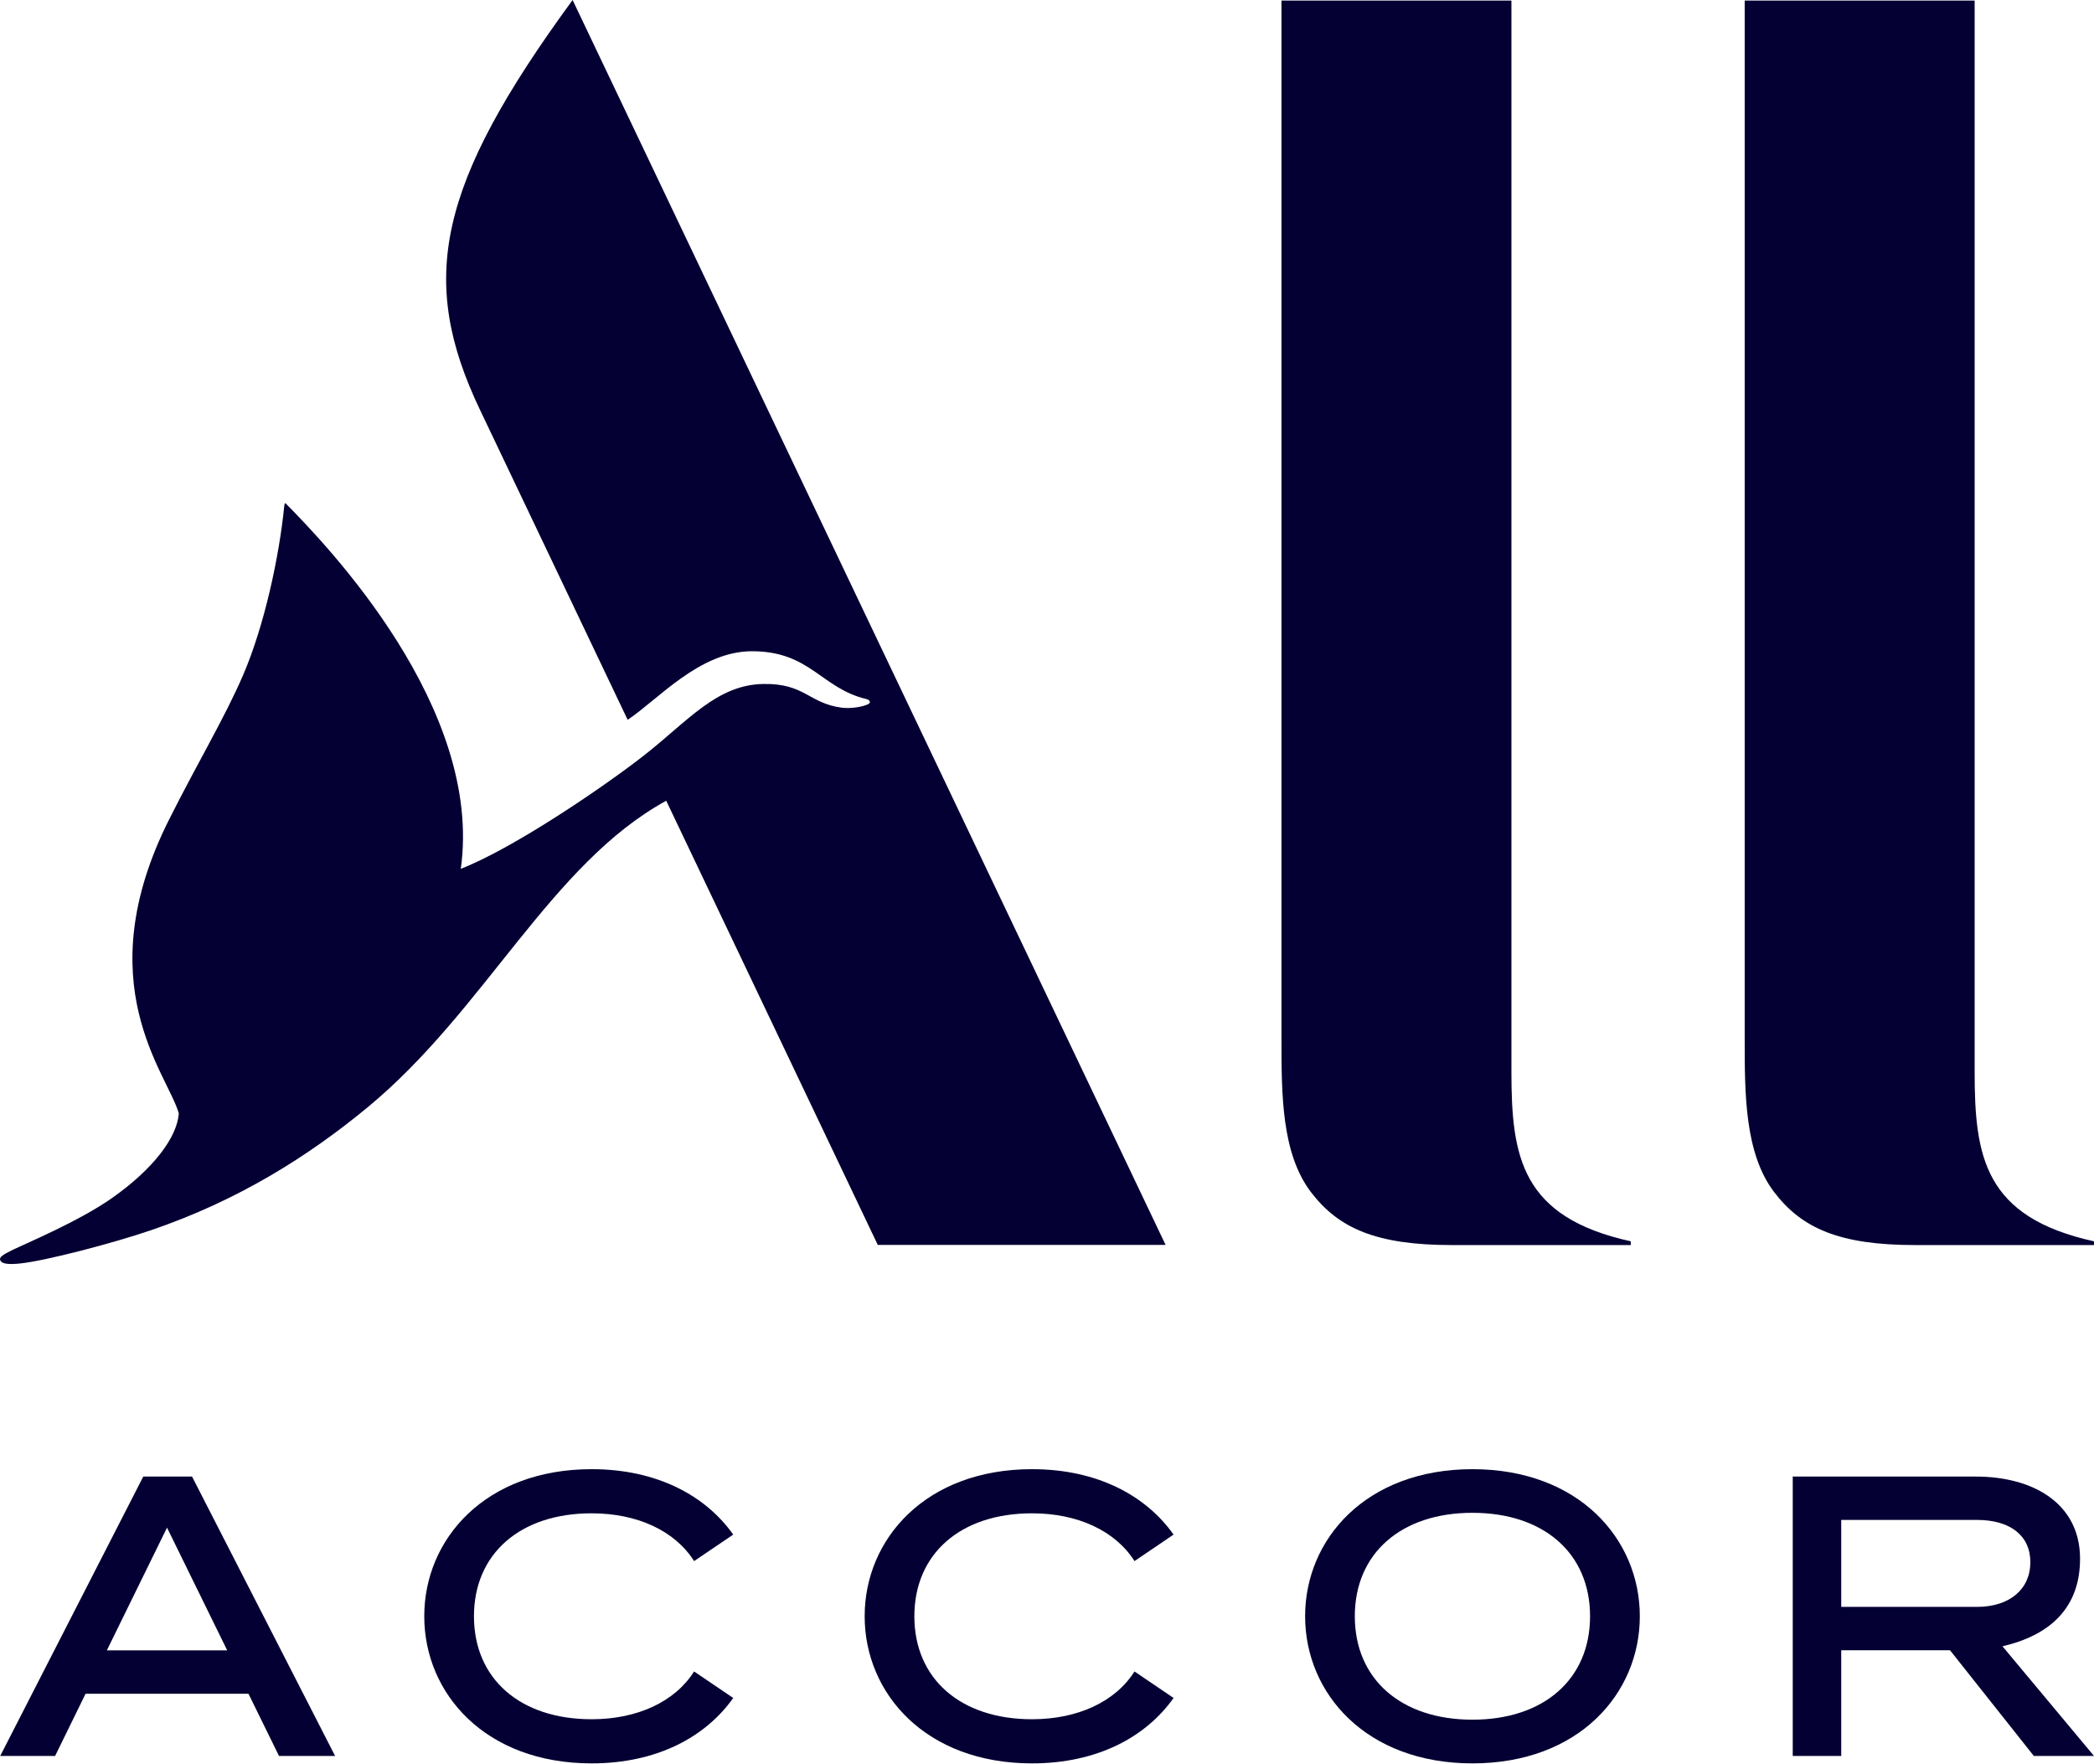
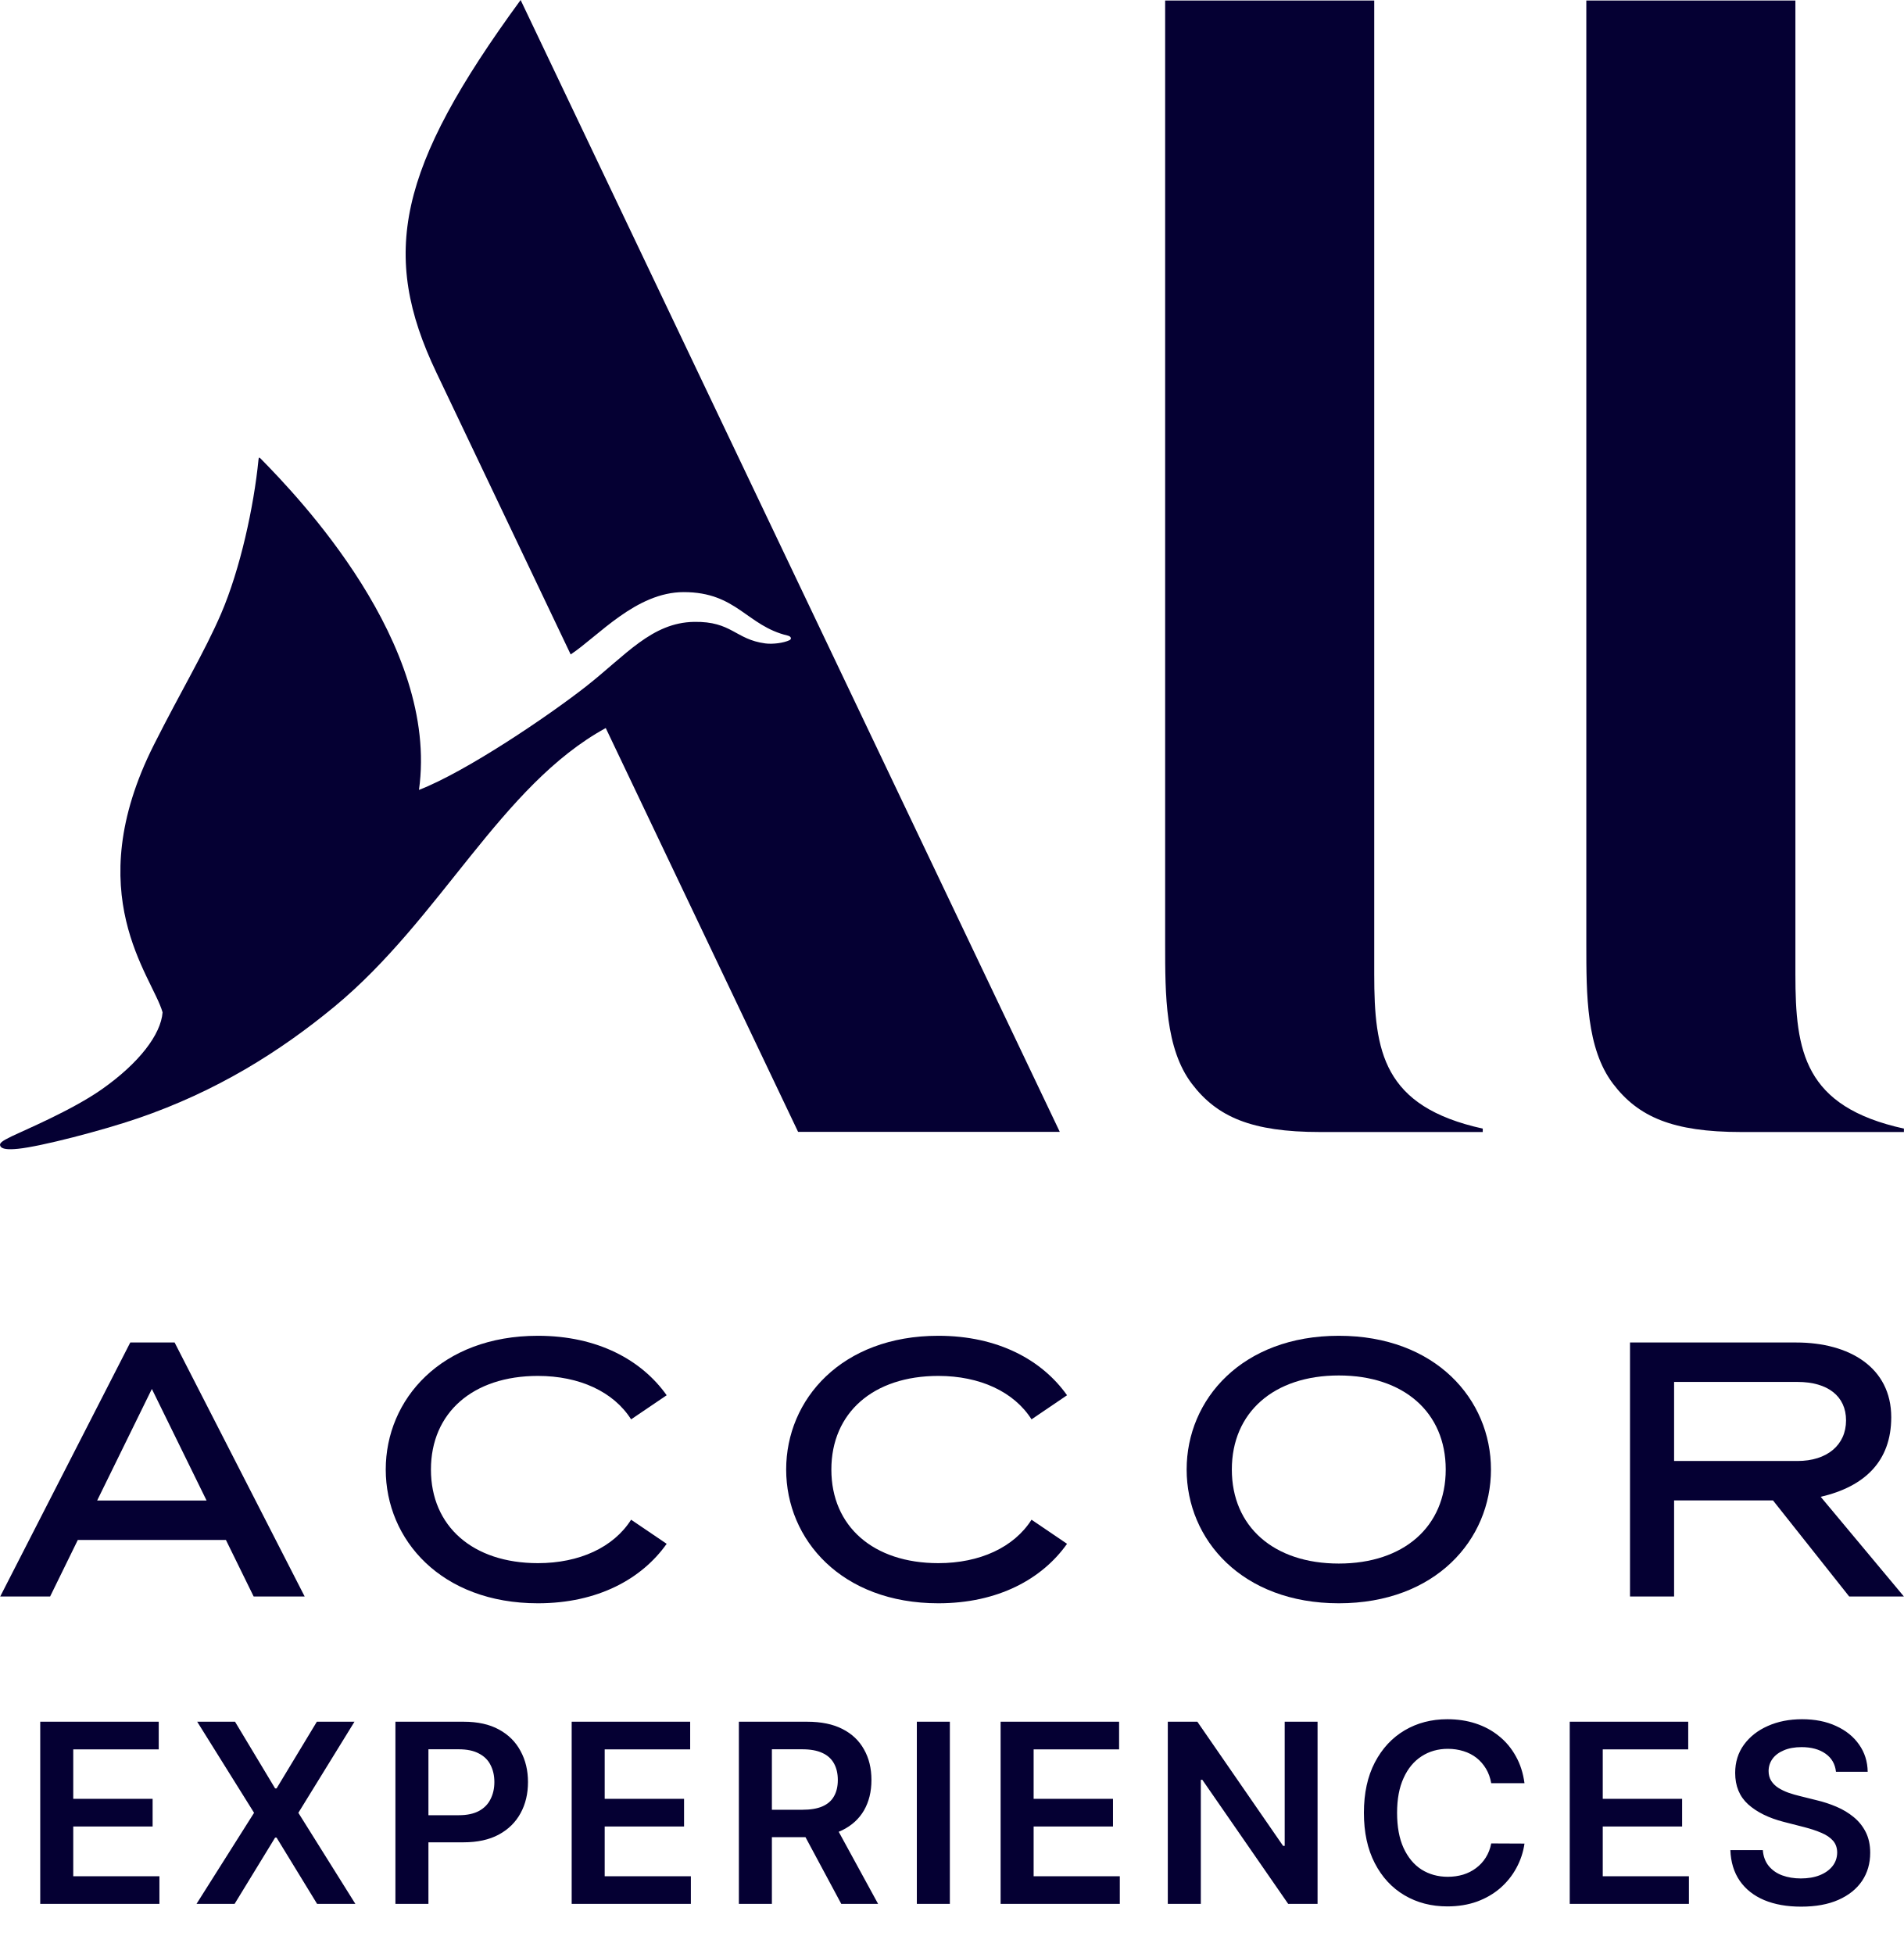
- <svg xmlns="http://www.w3.org/2000/svg" width="38" height="32" viewBox="0 0 38 32" fill="none">
+ <svg xmlns="http://www.w3.org/2000/svg" width="38" height="39" viewBox="0 0 38 39" fill="none">
  <path d="M38 31.865L36.339 29.875C37.214 29.672 37.747 29.167 37.747 28.287C37.747 27.293 36.911 26.795 35.852 26.795H32.533V31.865H33.413V29.947H35.387L36.908 31.865H38ZM33.413 27.582H35.876C36.483 27.582 36.845 27.869 36.845 28.349C36.845 28.842 36.465 29.16 35.876 29.16H33.413V27.582Z" fill="#050033" />
  <path d="M2.6 26.795L0.004 31.865H1L1.553 30.736H4.509L5.063 31.865H6.081L3.485 26.795H2.6ZM1.939 29.949L3.031 27.722L4.123 29.949H1.939Z" fill="#050033" />
  <path d="M10.736 27.462C11.564 27.462 12.246 27.777 12.596 28.329L13.306 27.848C12.809 27.146 11.929 26.661 10.736 26.661C8.807 26.661 7.699 27.929 7.699 29.33C7.699 30.732 8.807 32 10.736 32C11.929 32 12.809 31.515 13.306 30.813L12.596 30.332C12.246 30.884 11.564 31.199 10.736 31.199C9.439 31.199 8.601 30.465 8.601 29.331C8.601 28.196 9.439 27.462 10.736 27.462Z" fill="#050033" />
  <path d="M18.728 27.462C19.555 27.462 20.238 27.777 20.588 28.329L21.297 27.848C20.8 27.146 19.921 26.661 18.728 26.661C16.799 26.661 15.691 27.929 15.691 29.33C15.691 30.732 16.799 32 18.728 32C19.921 32 20.8 31.515 21.297 30.813L20.588 30.332C20.238 30.884 19.555 31.199 18.728 31.199C17.431 31.199 16.593 30.465 16.593 29.331C16.593 28.196 17.431 27.462 18.728 27.462Z" fill="#050033" />
  <path d="M26.721 26.661C24.792 26.661 23.684 27.929 23.684 29.33C23.684 30.732 24.792 32 26.721 32C28.65 32 29.758 30.732 29.758 29.33C29.758 27.929 28.65 26.661 26.721 26.661ZM26.721 31.207C25.424 31.207 24.586 30.471 24.586 29.33C24.586 28.19 25.424 27.453 26.721 27.453C28.018 27.453 28.855 28.19 28.855 29.33C28.855 30.47 28.018 31.207 26.721 31.207Z" fill="#050033" />
  <path d="M29.594 22.594H26.347C24.979 22.594 24.291 22.292 23.789 21.632C23.255 20.929 23.255 19.858 23.255 18.843V0.01H27.428V19.448C27.428 20.986 27.6 22.087 29.594 22.526V22.595L29.594 22.594Z" fill="#050033" />
  <path d="M21.152 22.591H15.929L12.09 14.531C9.994 15.679 8.799 18.337 6.674 20.092C5.591 20.986 4.324 21.784 2.745 22.323C2.03 22.567 0.815 22.883 0.358 22.929C0.167 22.948 0.033 22.94 0.005 22.87C-0.017 22.817 0.035 22.776 0.239 22.677C0.471 22.564 1.43 22.164 2.031 21.742C2.781 21.215 3.211 20.645 3.245 20.206C3.038 19.474 1.569 17.848 3.072 14.865C3.611 13.794 4.078 13.024 4.412 12.25C4.795 11.361 5.067 10.108 5.159 9.177C5.165 9.122 5.174 9.125 5.204 9.155C5.936 9.9 8.772 12.842 8.362 15.766C9.305 15.401 10.94 14.293 11.695 13.702C12.491 13.077 13.009 12.426 13.853 12.412C14.608 12.399 14.673 12.762 15.274 12.842C15.423 12.862 15.644 12.833 15.758 12.777C15.804 12.754 15.793 12.703 15.723 12.686C14.903 12.492 14.706 11.818 13.646 11.818C12.695 11.818 11.938 12.7 11.39 13.062L8.708 7.432C7.586 5.077 7.929 3.366 10.391 0L21.152 22.591Z" fill="#050033" />
  <path d="M38 22.594H34.753C33.385 22.594 32.697 22.292 32.195 21.632C31.661 20.929 31.661 19.858 31.661 18.843V0.01H35.834V19.448C35.834 20.986 36.006 22.087 38 22.526V22.595L38 22.594Z" fill="#050033" />
+   <path d="M0.803 38V34.364H3.168V34.916H1.462V35.903H3.046V36.455H1.462V37.448H3.182V38H0.803ZM4.691 34.364L5.491 35.695H5.52L6.324 34.364H7.075L5.955 36.182L7.093 38H6.329L5.52 36.677H5.491L4.682 38H3.922L5.071 36.182L3.936 34.364H4.691ZM7.892 38V34.364H9.256C9.535 34.364 9.77 34.416 9.959 34.52C10.15 34.624 10.293 34.767 10.39 34.95C10.489 35.131 10.538 35.337 10.538 35.568C10.538 35.801 10.489 36.008 10.39 36.189C10.292 36.37 10.147 36.513 9.955 36.617C9.764 36.72 9.528 36.771 9.247 36.771H8.343V36.23H9.158C9.322 36.23 9.455 36.201 9.56 36.145C9.664 36.088 9.741 36.01 9.79 35.91C9.841 35.811 9.867 35.697 9.867 35.568C9.867 35.438 9.841 35.325 9.79 35.227C9.741 35.128 9.663 35.052 9.558 34.998C9.454 34.942 9.319 34.914 9.155 34.914H8.551V38H7.892ZM11.41 38V34.364H13.775V34.916H12.069V35.903H13.653V36.455H12.069V37.448H13.789V38H11.41ZM14.747 38V34.364H16.111C16.39 34.364 16.625 34.412 16.814 34.509C17.005 34.606 17.148 34.742 17.245 34.918C17.344 35.092 17.393 35.295 17.393 35.527C17.393 35.76 17.343 35.962 17.244 36.134C17.145 36.304 17 36.436 16.809 36.53C16.617 36.622 16.381 36.668 16.102 36.668H15.131V36.121H16.013C16.177 36.121 16.31 36.099 16.414 36.054C16.519 36.008 16.596 35.941 16.645 35.853C16.696 35.765 16.722 35.656 16.722 35.527C16.722 35.398 16.696 35.288 16.645 35.196C16.594 35.104 16.517 35.034 16.413 34.987C16.308 34.938 16.174 34.914 16.01 34.914H15.406V38H14.747ZM16.626 36.352L17.526 38H16.791L15.907 36.352H16.626ZM18.958 34.364V38H18.299V34.364H18.958ZM19.971 38V34.364H22.336V34.916H20.63V35.903H22.214V36.455H20.63V37.448H22.35V38H19.971ZM26.297 34.364V38H25.711L23.997 35.523H23.967V38H23.308V34.364H23.898L25.609 36.842H25.641V34.364H26.297ZM30.427 35.591H29.763C29.744 35.482 29.709 35.385 29.658 35.301C29.607 35.216 29.544 35.144 29.468 35.084C29.392 35.025 29.306 34.981 29.209 34.951C29.113 34.921 29.009 34.905 28.898 34.905C28.701 34.905 28.525 34.955 28.373 35.054C28.22 35.153 28.1 35.297 28.014 35.488C27.927 35.677 27.884 35.908 27.884 36.182C27.884 36.46 27.927 36.694 28.014 36.885C28.102 37.074 28.221 37.218 28.373 37.315C28.525 37.41 28.7 37.459 28.896 37.459C29.005 37.459 29.107 37.444 29.202 37.416C29.298 37.386 29.384 37.343 29.459 37.286C29.536 37.229 29.601 37.16 29.653 37.077C29.706 36.994 29.743 36.899 29.763 36.793L30.427 36.796C30.402 36.969 30.348 37.131 30.265 37.283C30.184 37.434 30.076 37.568 29.944 37.684C29.811 37.799 29.656 37.889 29.479 37.954C29.301 38.018 29.104 38.05 28.887 38.05C28.568 38.05 28.283 37.976 28.032 37.828C27.781 37.68 27.583 37.466 27.439 37.187C27.294 36.907 27.222 36.572 27.222 36.182C27.222 35.79 27.295 35.455 27.44 35.177C27.586 34.898 27.784 34.684 28.035 34.536C28.286 34.388 28.57 34.314 28.887 34.314C29.09 34.314 29.278 34.342 29.452 34.399C29.626 34.456 29.781 34.539 29.917 34.65C30.053 34.758 30.165 34.892 30.253 35.051C30.342 35.208 30.4 35.388 30.427 35.591ZM31.33 38V34.364H33.695V34.916H31.989V35.903H33.573V36.455H31.989V37.448H33.709V38H31.33ZM36.644 35.363C36.627 35.208 36.557 35.087 36.434 35.001C36.312 34.915 36.153 34.871 35.958 34.871C35.821 34.871 35.703 34.892 35.605 34.934C35.507 34.975 35.431 35.031 35.379 35.102C35.327 35.173 35.3 35.254 35.299 35.346C35.299 35.421 35.316 35.487 35.351 35.543C35.386 35.598 35.434 35.646 35.495 35.685C35.555 35.722 35.622 35.755 35.695 35.781C35.769 35.807 35.843 35.828 35.917 35.846L36.258 35.931C36.395 35.963 36.528 36.007 36.654 36.061C36.782 36.115 36.896 36.184 36.997 36.267C37.099 36.35 37.179 36.45 37.238 36.567C37.297 36.684 37.327 36.822 37.327 36.979C37.327 37.192 37.273 37.38 37.164 37.542C37.055 37.703 36.897 37.829 36.691 37.92C36.487 38.01 36.239 38.055 35.947 38.055C35.664 38.055 35.419 38.011 35.211 37.924C35.003 37.836 34.841 37.708 34.724 37.54C34.608 37.372 34.545 37.167 34.536 36.926H35.184C35.193 37.052 35.233 37.158 35.301 37.242C35.37 37.326 35.459 37.389 35.569 37.43C35.681 37.471 35.805 37.492 35.942 37.492C36.085 37.492 36.211 37.471 36.319 37.428C36.427 37.385 36.513 37.324 36.574 37.247C36.636 37.169 36.667 37.078 36.668 36.974C36.667 36.879 36.639 36.801 36.585 36.739C36.53 36.677 36.454 36.624 36.356 36.583C36.259 36.541 36.145 36.503 36.015 36.469L35.601 36.363C35.302 36.286 35.065 36.169 34.891 36.013C34.718 35.856 34.632 35.647 34.632 35.386C34.632 35.172 34.69 34.984 34.806 34.824C34.923 34.663 35.082 34.538 35.283 34.449C35.485 34.359 35.712 34.314 35.967 34.314C36.225 34.314 36.451 34.359 36.645 34.449C36.841 34.538 36.994 34.661 37.105 34.82C37.216 34.977 37.274 35.158 37.277 35.363H36.644Z" fill="#050033" />
</svg>
